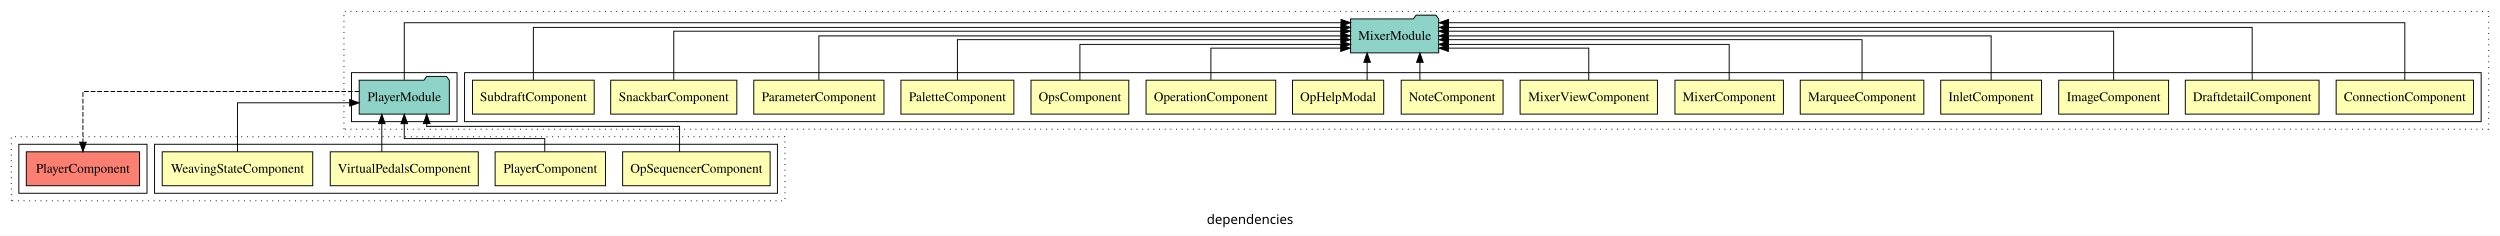
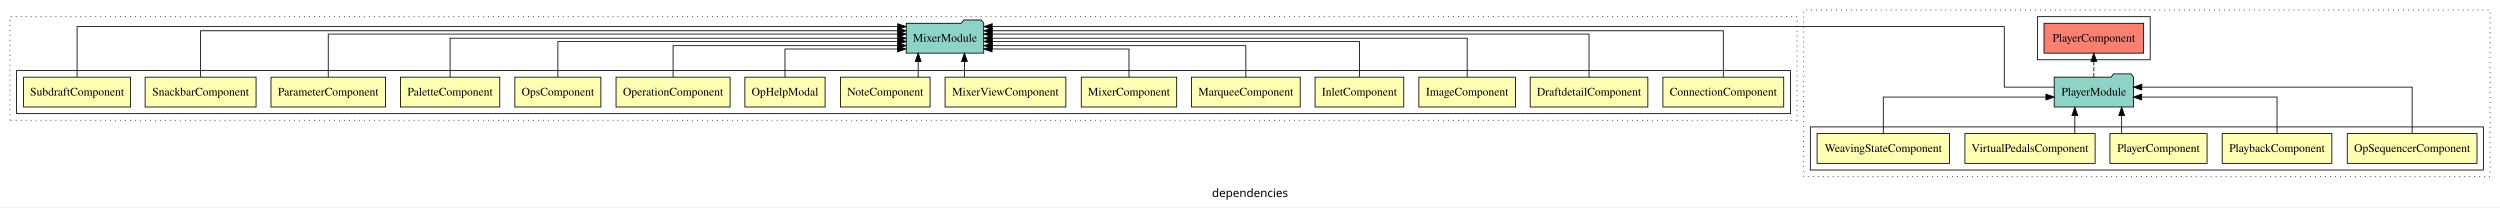
- <svg xmlns="http://www.w3.org/2000/svg" width="2653pt" height="250pt" viewBox="0.00 0.00 2653.00 249.80">
+ <svg xmlns="http://www.w3.org/2000/svg" width="3016pt" height="250pt" viewBox="0.00 0.00 3016.00 249.80">
  <g id="graph0" class="graph" transform="scale(1 1) rotate(0) translate(4 245.8)">
-     <polygon fill="white" stroke="transparent" points="-4,4 -4,-245.8 2649,-245.8 2649,4 -4,4" />
-     <text text-anchor="middle" x="1322.5" y="-8.2" font-family="sans-serif" font-size="14.00">dependencies</text>
+     <polygon fill="white" stroke="transparent" points="-4,4 -4,-245.8 3012,-245.8 3012,4 -4,4" />
+     <text text-anchor="middle" x="1504" y="-8.2" font-family="sans-serif" font-size="14.00">dependencies</text>
+     <g id="clust22" class="cluster">
+       <polygon fill="none" stroke="black" stroke-dasharray="1,5" points="2172,-32.8 2172,-233.8 3000,-233.8 3000,-32.8 2172,-32.8" />
+     </g>
+     <g id="clust23" class="cluster">
+       <polygon fill="none" stroke="black" points="2180,-40.8 2180,-92.8 2992,-92.8 2992,-40.8 2180,-40.8" />
+     </g>
+     <g id="clust30" class="cluster">
+       <polygon fill="none" stroke="black" points="2454,-173.8 2454,-225.8 2590,-225.8 2590,-173.8 2454,-173.8" />
+     </g>
    <g id="clust1" class="cluster">
-       <polygon fill="none" stroke="black" stroke-dasharray="1,5" points="361,-108.8 361,-233.8 2637,-233.8 2637,-108.8 361,-108.8" />
+       <polygon fill="none" stroke="black" stroke-dasharray="1,5" points="8,-100.8 8,-225.8 2164,-225.8 2164,-100.8 8,-100.8" />
    </g>
    <g id="clust2" class="cluster">
-       <polygon fill="none" stroke="black" points="489,-116.8 489,-168.8 2629,-168.8 2629,-116.8 489,-116.8" />
-     </g>
-     <g id="clust18" class="cluster">
-       <polygon fill="none" stroke="black" points="369,-116.8 369,-168.8 481,-168.8 481,-116.8 369,-116.8" />
-     </g>
-     <g id="clust22" class="cluster">
-       <polygon fill="none" stroke="black" stroke-dasharray="1,5" points="8,-32.8 8,-100.8 829,-100.8 829,-32.8 8,-32.8" />
-     </g>
-     <g id="clust23" class="cluster">
-       <polygon fill="none" stroke="black" points="160,-40.8 160,-92.8 821,-92.8 821,-40.8 160,-40.8" />
-     </g>
-     <g id="clust29" class="cluster">
-       <polygon fill="none" stroke="black" points="16,-40.8 16,-92.8 152,-92.8 152,-40.8 16,-40.8" />
+       <polygon fill="none" stroke="black" points="16,-108.8 16,-160.8 2156,-160.8 2156,-108.8 16,-108.8" />
    </g>
    <g id="node1" class="node">
-       <polygon fill="#ffffb3" stroke="black" points="2620.88,-160.8 2475.12,-160.8 2475.12,-124.8 2620.88,-124.8 2620.88,-160.8" />
-       <text text-anchor="middle" x="2548" y="-138.6" font-family="Times,serif" font-size="14.00">ConnectionComponent</text>
+       <polygon fill="#ffffb3" stroke="black" points="2147.88,-152.8 2002.12,-152.8 2002.12,-116.8 2147.88,-116.8 2147.88,-152.8" />
+       <text text-anchor="middle" x="2075" y="-130.6" font-family="Times,serif" font-size="14.00">ConnectionComponent</text>
    </g>
    <g id="node16" class="node">
-       <polygon fill="#8dd3c7" stroke="black" points="1522.77,-225.8 1519.77,-229.8 1498.77,-229.8 1495.77,-225.8 1429.23,-225.8 1429.23,-189.8 1522.77,-189.8 1522.77,-225.8" />
-       <text text-anchor="middle" x="1476" y="-203.6" font-family="Times,serif" font-size="14.00">MixerModule</text>
+       <polygon fill="#8dd3c7" stroke="black" points="1182.77,-217.8 1179.77,-221.8 1158.77,-221.8 1155.77,-217.8 1089.23,-217.8 1089.23,-181.8 1182.77,-181.8 1182.77,-217.8" />
+       <text text-anchor="middle" x="1136" y="-195.6" font-family="Times,serif" font-size="14.00">MixerModule</text>
    </g>
    <g id="edge1" class="edge">
-       <path fill="none" stroke="black" d="M2548,-161.12C2548,-184.46 2548,-221.8 2548,-221.8 2548,-221.8 1533.1,-221.8 1533.1,-221.8" />
-       <polygon fill="black" stroke="black" points="1533.1,-218.3 1523.1,-221.8 1533.1,-225.3 1533.1,-218.3" />
+       <path fill="none" stroke="black" d="M2075,-153.09C2075,-175.01 2075,-208.8 2075,-208.8 2075,-208.8 1192.89,-208.8 1192.89,-208.8" />
+       <polygon fill="black" stroke="black" points="1192.89,-205.3 1182.89,-208.8 1192.89,-212.3 1192.89,-205.3" />
    </g>
    <g id="node2" class="node">
-       <polygon fill="#ffffb3" stroke="black" points="2456.97,-160.8 2315.03,-160.8 2315.03,-124.8 2456.97,-124.8 2456.97,-160.8" />
-       <text text-anchor="middle" x="2386" y="-138.6" font-family="Times,serif" font-size="14.00">DraftdetailComponent</text>
+       <polygon fill="#ffffb3" stroke="black" points="1983.97,-152.8 1842.03,-152.8 1842.03,-116.8 1983.97,-116.8 1983.97,-152.8" />
+       <text text-anchor="middle" x="1913" y="-130.6" font-family="Times,serif" font-size="14.00">DraftdetailComponent</text>
    </g>
    <g id="edge2" class="edge">
-       <path fill="none" stroke="black" d="M2386,-161.09C2386,-183.01 2386,-216.8 2386,-216.8 2386,-216.8 1533.01,-216.8 1533.01,-216.8" />
-       <polygon fill="black" stroke="black" points="1533.01,-213.3 1523.01,-216.8 1533.01,-220.3 1533.01,-213.3" />
+       <path fill="none" stroke="black" d="M1913,-152.83C1913,-173.57 1913,-204.8 1913,-204.8 1913,-204.8 1192.86,-204.8 1192.86,-204.8" />
+       <polygon fill="black" stroke="black" points="1192.86,-201.3 1182.86,-204.8 1192.85,-208.3 1192.86,-201.3" />
    </g>
    <g id="node3" class="node">
-       <polygon fill="#ffffb3" stroke="black" points="2297.31,-160.8 2180.69,-160.8 2180.69,-124.8 2297.31,-124.8 2297.31,-160.8" />
-       <text text-anchor="middle" x="2239" y="-138.6" font-family="Times,serif" font-size="14.00">ImageComponent</text>
+       <polygon fill="#ffffb3" stroke="black" points="1824.31,-152.8 1707.69,-152.8 1707.69,-116.8 1824.31,-116.8 1824.31,-152.8" />
+       <text text-anchor="middle" x="1766" y="-130.6" font-family="Times,serif" font-size="14.00">ImageComponent</text>
    </g>
    <g id="edge3" class="edge">
-       <path fill="none" stroke="black" d="M2239,-160.83C2239,-181.57 2239,-212.8 2239,-212.8 2239,-212.8 1532.87,-212.8 1532.87,-212.8" />
-       <polygon fill="black" stroke="black" points="1532.87,-209.3 1522.87,-212.8 1532.87,-216.3 1532.87,-209.3" />
+       <path fill="none" stroke="black" d="M1766,-152.91C1766,-172.14 1766,-199.8 1766,-199.8 1766,-199.8 1192.84,-199.8 1192.84,-199.8" />
+       <polygon fill="black" stroke="black" points="1192.84,-196.3 1182.84,-199.8 1192.84,-203.3 1192.84,-196.3" />
    </g>
    <g id="node4" class="node">
-       <polygon fill="#ffffb3" stroke="black" points="2162.49,-160.8 2055.51,-160.8 2055.51,-124.8 2162.49,-124.8 2162.49,-160.8" />
-       <text text-anchor="middle" x="2109" y="-138.6" font-family="Times,serif" font-size="14.00">InletComponent</text>
+       <polygon fill="#ffffb3" stroke="black" points="1689.49,-152.8 1582.51,-152.8 1582.51,-116.8 1689.49,-116.8 1689.49,-152.8" />
+       <text text-anchor="middle" x="1636" y="-130.6" font-family="Times,serif" font-size="14.00">InletComponent</text>
    </g>
    <g id="edge4" class="edge">
-       <path fill="none" stroke="black" d="M2109,-160.91C2109,-180.14 2109,-207.8 2109,-207.8 2109,-207.8 1532.8,-207.8 1532.8,-207.8" />
-       <polygon fill="black" stroke="black" points="1532.8,-204.3 1522.8,-207.8 1532.8,-211.3 1532.8,-204.3" />
+       <path fill="none" stroke="black" d="M1636,-153.1C1636,-171.07 1636,-195.8 1636,-195.8 1636,-195.8 1193.04,-195.8 1193.04,-195.8" />
+       <polygon fill="black" stroke="black" points="1193.04,-192.3 1183.04,-195.8 1193.04,-199.3 1193.04,-192.3" />
    </g>
    <g id="node5" class="node">
-       <polygon fill="#ffffb3" stroke="black" points="2037.58,-160.8 1906.42,-160.8 1906.42,-124.8 2037.58,-124.8 2037.58,-160.8" />
-       <text text-anchor="middle" x="1972" y="-138.6" font-family="Times,serif" font-size="14.00">MarqueeComponent</text>
+       <polygon fill="#ffffb3" stroke="black" points="1564.58,-152.8 1433.42,-152.8 1433.42,-116.8 1564.58,-116.8 1564.58,-152.8" />
+       <text text-anchor="middle" x="1499" y="-130.6" font-family="Times,serif" font-size="14.00">MarqueeComponent</text>
    </g>
    <g id="edge5" class="edge">
-       <path fill="none" stroke="black" d="M1972,-161.1C1972,-179.07 1972,-203.8 1972,-203.8 1972,-203.8 1533.11,-203.8 1533.11,-203.8" />
-       <polygon fill="black" stroke="black" points="1533.11,-200.3 1523.11,-203.8 1533.11,-207.3 1533.11,-200.3" />
+       <path fill="none" stroke="black" d="M1499,-152.83C1499,-169.2 1499,-190.8 1499,-190.8 1499,-190.8 1193.08,-190.8 1193.08,-190.8" />
+       <polygon fill="black" stroke="black" points="1193.08,-187.3 1183.08,-190.8 1193.08,-194.3 1193.08,-187.3" />
    </g>
    <g id="node6" class="node">
-       <polygon fill="#ffffb3" stroke="black" points="1888.55,-160.8 1773.45,-160.8 1773.45,-124.8 1888.55,-124.8 1888.55,-160.8" />
-       <text text-anchor="middle" x="1831" y="-138.6" font-family="Times,serif" font-size="14.00">MixerComponent</text>
+       <polygon fill="#ffffb3" stroke="black" points="1415.55,-152.8 1300.45,-152.8 1300.45,-116.8 1415.55,-116.8 1415.55,-152.8" />
+       <text text-anchor="middle" x="1358" y="-130.6" font-family="Times,serif" font-size="14.00">MixerComponent</text>
    </g>
    <g id="edge6" class="edge">
-       <path fill="none" stroke="black" d="M1831,-160.83C1831,-177.2 1831,-198.8 1831,-198.8 1831,-198.8 1532.78,-198.8 1532.78,-198.8" />
-       <polygon fill="black" stroke="black" points="1532.78,-195.3 1522.78,-198.8 1532.78,-202.3 1532.78,-195.3" />
+       <path fill="none" stroke="black" d="M1358,-152.99C1358,-167.98 1358,-186.8 1358,-186.8 1358,-186.8 1192.81,-186.8 1192.81,-186.8" />
+       <polygon fill="black" stroke="black" points="1192.81,-183.3 1182.81,-186.8 1192.81,-190.3 1192.81,-183.3" />
    </g>
    <g id="node7" class="node">
-       <polygon fill="#ffffb3" stroke="black" points="1754.87,-160.8 1609.13,-160.8 1609.13,-124.8 1754.87,-124.8 1754.87,-160.8" />
-       <text text-anchor="middle" x="1682" y="-138.6" font-family="Times,serif" font-size="14.00">MixerViewComponent</text>
+       <polygon fill="#ffffb3" stroke="black" points="1281.87,-152.8 1136.13,-152.8 1136.13,-116.8 1281.87,-116.8 1281.87,-152.8" />
+       <text text-anchor="middle" x="1209" y="-130.6" font-family="Times,serif" font-size="14.00">MixerViewComponent</text>
    </g>
    <g id="edge7" class="edge">
-       <path fill="none" stroke="black" d="M1682,-160.99C1682,-175.98 1682,-194.8 1682,-194.8 1682,-194.8 1533,-194.8 1533,-194.8" />
-       <polygon fill="black" stroke="black" points="1533,-191.3 1523,-194.8 1533,-198.3 1533,-191.3" />
+       <path fill="none" stroke="black" d="M1159.47,-152.91C1159.47,-152.91 1159.47,-171.79 1159.47,-171.79" />
+       <polygon fill="black" stroke="black" points="1155.97,-171.79 1159.47,-181.79 1162.97,-171.79 1155.97,-171.79" />
    </g>
    <g id="node8" class="node">
-       <polygon fill="#ffffb3" stroke="black" points="1591.05,-160.8 1482.95,-160.8 1482.95,-124.8 1591.05,-124.8 1591.05,-160.8" />
-       <text text-anchor="middle" x="1537" y="-138.6" font-family="Times,serif" font-size="14.00">NoteComponent</text>
+       <polygon fill="#ffffb3" stroke="black" points="1118.05,-152.8 1009.95,-152.8 1009.95,-116.8 1118.05,-116.8 1118.05,-152.8" />
+       <text text-anchor="middle" x="1064" y="-130.6" font-family="Times,serif" font-size="14.00">NoteComponent</text>
    </g>
    <g id="edge8" class="edge">
-       <path fill="none" stroke="black" d="M1502.81,-160.91C1502.81,-160.91 1502.81,-179.79 1502.81,-179.79" />
-       <polygon fill="black" stroke="black" points="1499.31,-179.79 1502.81,-189.79 1506.31,-179.79 1499.31,-179.79" />
+       <path fill="none" stroke="black" d="M1103.69,-152.91C1103.69,-152.91 1103.69,-171.79 1103.69,-171.79" />
+       <polygon fill="black" stroke="black" points="1100.19,-171.79 1103.69,-181.79 1107.19,-171.79 1100.19,-171.79" />
    </g>
    <g id="node9" class="node">
-       <polygon fill="#ffffb3" stroke="black" points="1464.38,-160.8 1367.62,-160.8 1367.62,-124.8 1464.38,-124.8 1464.38,-160.8" />
-       <text text-anchor="middle" x="1416" y="-138.6" font-family="Times,serif" font-size="14.00">OpHelpModal</text>
+       <polygon fill="#ffffb3" stroke="black" points="991.38,-152.8 894.62,-152.8 894.62,-116.8 991.38,-116.8 991.38,-152.8" />
+       <text text-anchor="middle" x="943" y="-130.6" font-family="Times,serif" font-size="14.00">OpHelpModal</text>
    </g>
    <g id="edge9" class="edge">
-       <path fill="none" stroke="black" d="M1446.78,-160.91C1446.78,-160.91 1446.78,-179.79 1446.78,-179.79" />
-       <polygon fill="black" stroke="black" points="1443.28,-179.79 1446.78,-189.79 1450.28,-179.79 1443.28,-179.79" />
+       <path fill="none" stroke="black" d="M943,-152.99C943,-167.98 943,-186.8 943,-186.8 943,-186.8 1078.79,-186.8 1078.79,-186.8" />
+       <polygon fill="black" stroke="black" points="1078.79,-190.3 1088.79,-186.8 1078.79,-183.3 1078.79,-190.3" />
    </g>
    <g id="node10" class="node">
-       <polygon fill="#ffffb3" stroke="black" points="1349.81,-160.8 1212.19,-160.8 1212.19,-124.8 1349.81,-124.8 1349.81,-160.8" />
-       <text text-anchor="middle" x="1281" y="-138.6" font-family="Times,serif" font-size="14.00">OperationComponent</text>
+       <polygon fill="#ffffb3" stroke="black" points="876.81,-152.8 739.19,-152.8 739.19,-116.8 876.81,-116.8 876.81,-152.8" />
+       <text text-anchor="middle" x="808" y="-130.6" font-family="Times,serif" font-size="14.00">OperationComponent</text>
    </g>
    <g id="edge10" class="edge">
-       <path fill="none" stroke="black" d="M1281,-160.99C1281,-175.98 1281,-194.8 1281,-194.8 1281,-194.8 1418.8,-194.8 1418.8,-194.8" />
-       <polygon fill="black" stroke="black" points="1418.8,-198.3 1428.8,-194.8 1418.8,-191.3 1418.8,-198.3" />
+       <path fill="none" stroke="black" d="M808,-152.83C808,-169.2 808,-190.8 808,-190.8 808,-190.8 1079.01,-190.8 1079.01,-190.8" />
+       <polygon fill="black" stroke="black" points="1079.01,-194.3 1089.01,-190.8 1079.01,-187.3 1079.01,-194.3" />
    </g>
    <g id="node11" class="node">
-       <polygon fill="#ffffb3" stroke="black" points="1193.89,-160.8 1090.11,-160.8 1090.11,-124.8 1193.89,-124.8 1193.89,-160.8" />
-       <text text-anchor="middle" x="1142" y="-138.6" font-family="Times,serif" font-size="14.00">OpsComponent</text>
+       <polygon fill="#ffffb3" stroke="black" points="720.89,-152.8 617.11,-152.8 617.11,-116.8 720.89,-116.8 720.89,-152.8" />
+       <text text-anchor="middle" x="669" y="-130.6" font-family="Times,serif" font-size="14.00">OpsComponent</text>
    </g>
    <g id="edge11" class="edge">
-       <path fill="none" stroke="black" d="M1142,-160.83C1142,-177.2 1142,-198.8 1142,-198.8 1142,-198.8 1419.21,-198.8 1419.21,-198.8" />
-       <polygon fill="black" stroke="black" points="1419.21,-202.3 1429.21,-198.8 1419.21,-195.3 1419.21,-202.3" />
+       <path fill="none" stroke="black" d="M669,-153.1C669,-171.07 669,-195.8 669,-195.8 669,-195.8 1079.08,-195.8 1079.08,-195.8" />
+       <polygon fill="black" stroke="black" points="1079.08,-199.3 1089.08,-195.8 1079.08,-192.3 1079.08,-199.3" />
    </g>
    <g id="node12" class="node">
-       <polygon fill="#ffffb3" stroke="black" points="1071.93,-160.8 952.07,-160.8 952.07,-124.8 1071.93,-124.8 1071.93,-160.8" />
-       <text text-anchor="middle" x="1012" y="-138.6" font-family="Times,serif" font-size="14.00">PaletteComponent</text>
+       <polygon fill="#ffffb3" stroke="black" points="598.93,-152.8 479.07,-152.8 479.07,-116.8 598.93,-116.8 598.93,-152.8" />
+       <text text-anchor="middle" x="539" y="-130.6" font-family="Times,serif" font-size="14.00">PaletteComponent</text>
    </g>
    <g id="edge12" class="edge">
-       <path fill="none" stroke="black" d="M1012,-161.1C1012,-179.07 1012,-203.8 1012,-203.8 1012,-203.8 1418.96,-203.8 1418.96,-203.8" />
-       <polygon fill="black" stroke="black" points="1418.96,-207.3 1428.96,-203.8 1418.96,-200.3 1418.96,-207.3" />
+       <path fill="none" stroke="black" d="M539,-152.91C539,-172.14 539,-199.8 539,-199.8 539,-199.8 1079.15,-199.8 1079.15,-199.8" />
+       <polygon fill="black" stroke="black" points="1079.15,-203.3 1089.15,-199.8 1079.15,-196.3 1079.15,-203.3" />
    </g>
    <g id="node13" class="node">
-       <polygon fill="#ffffb3" stroke="black" points="934.08,-160.8 795.92,-160.8 795.92,-124.8 934.08,-124.8 934.08,-160.8" />
-       <text text-anchor="middle" x="865" y="-138.6" font-family="Times,serif" font-size="14.00">ParameterComponent</text>
+       <polygon fill="#ffffb3" stroke="black" points="461.08,-152.8 322.92,-152.8 322.92,-116.8 461.08,-116.8 461.08,-152.8" />
+       <text text-anchor="middle" x="392" y="-130.6" font-family="Times,serif" font-size="14.00">ParameterComponent</text>
    </g>
    <g id="edge13" class="edge">
-       <path fill="none" stroke="black" d="M865,-160.91C865,-180.14 865,-207.8 865,-207.8 865,-207.8 1419.07,-207.8 1419.07,-207.8" />
-       <polygon fill="black" stroke="black" points="1419.07,-211.3 1429.07,-207.8 1419.07,-204.3 1419.07,-211.3" />
+       <path fill="none" stroke="black" d="M392,-152.83C392,-173.57 392,-204.8 392,-204.8 392,-204.8 1079.18,-204.8 1079.18,-204.8" />
+       <polygon fill="black" stroke="black" points="1079.18,-208.3 1089.18,-204.8 1079.18,-201.3 1079.18,-208.3" />
    </g>
    <g id="node14" class="node">
-       <polygon fill="#ffffb3" stroke="black" points="777.92,-160.8 644.08,-160.8 644.08,-124.8 777.92,-124.8 777.92,-160.8" />
-       <text text-anchor="middle" x="711" y="-138.6" font-family="Times,serif" font-size="14.00">SnackbarComponent</text>
+       <polygon fill="#ffffb3" stroke="black" points="304.92,-152.8 171.08,-152.8 171.08,-116.8 304.92,-116.8 304.92,-152.8" />
+       <text text-anchor="middle" x="238" y="-130.6" font-family="Times,serif" font-size="14.00">SnackbarComponent</text>
    </g>
    <g id="edge14" class="edge">
-       <path fill="none" stroke="black" d="M711,-160.83C711,-181.57 711,-212.8 711,-212.8 711,-212.8 1419.01,-212.8 1419.01,-212.8" />
-       <polygon fill="black" stroke="black" points="1419.01,-216.3 1429.01,-212.8 1419.01,-209.3 1419.01,-216.3" />
+       <path fill="none" stroke="black" d="M238,-153.09C238,-175.01 238,-208.8 238,-208.8 238,-208.8 1078.98,-208.8 1078.98,-208.8" />
+       <polygon fill="black" stroke="black" points="1078.98,-212.3 1088.98,-208.8 1078.98,-205.3 1078.98,-212.3" />
    </g>
    <g id="node15" class="node">
-       <polygon fill="#ffffb3" stroke="black" points="626.55,-160.8 497.45,-160.8 497.45,-124.8 626.55,-124.8 626.55,-160.8" />
-       <text text-anchor="middle" x="562" y="-138.6" font-family="Times,serif" font-size="14.00">SubdraftComponent</text>
+       <polygon fill="#ffffb3" stroke="black" points="153.55,-152.8 24.45,-152.8 24.45,-116.8 153.55,-116.8 153.55,-152.8" />
+       <text text-anchor="middle" x="89" y="-130.6" font-family="Times,serif" font-size="14.00">SubdraftComponent</text>
    </g>
    <g id="edge15" class="edge">
-       <path fill="none" stroke="black" d="M562,-161.09C562,-183.01 562,-216.8 562,-216.8 562,-216.8 1419.1,-216.8 1419.1,-216.8" />
-       <polygon fill="black" stroke="black" points="1419.1,-220.3 1429.1,-216.8 1419.1,-213.3 1419.1,-220.3" />
+       <path fill="none" stroke="black" d="M89,-153.12C89,-176.46 89,-213.8 89,-213.8 89,-213.8 1078.98,-213.8 1078.98,-213.8" />
+       <polygon fill="black" stroke="black" points="1078.98,-217.3 1088.98,-213.8 1078.98,-210.3 1078.98,-217.3" />
    </g>
    <g id="node17" class="node">
-       <polygon fill="#8dd3c7" stroke="black" points="472.82,-160.8 469.82,-164.8 448.82,-164.8 445.82,-160.8 377.18,-160.8 377.18,-124.8 472.82,-124.8 472.82,-160.8" />
-       <text text-anchor="middle" x="425" y="-138.6" font-family="Times,serif" font-size="14.00">PlayerModule</text>
+       <polygon fill="#8dd3c7" stroke="black" points="2569.82,-152.8 2566.82,-156.8 2545.82,-156.8 2542.82,-152.8 2474.18,-152.8 2474.18,-116.8 2569.82,-116.8 2569.82,-152.8" />
+       <text text-anchor="middle" x="2522" y="-130.6" font-family="Times,serif" font-size="14.00">PlayerModule</text>
    </g>
    <g id="edge16" class="edge">
-       <path fill="none" stroke="black" d="M425,-161.12C425,-184.46 425,-221.8 425,-221.8 425,-221.8 1419.14,-221.8 1419.14,-221.8" />
-       <polygon fill="black" stroke="black" points="1419.14,-225.3 1429.14,-221.8 1419.14,-218.3 1419.14,-225.3" />
+       <path fill="none" stroke="black" d="M2474.3,-140.8C2445.36,-140.8 2413.97,-140.8 2413.97,-140.8 2413.97,-140.8 2413.97,-213.8 2413.97,-213.8 2413.97,-213.8 1193,-213.8 1193,-213.8" />
+       <polygon fill="black" stroke="black" points="1193,-210.3 1183,-213.8 1193,-217.3 1193,-210.3" />
+     </g>
+     <g id="node23" class="node">
+       <polygon fill="#fb8072" stroke="black" points="2582.1,-217.8 2461.9,-217.8 2461.9,-181.8 2582.1,-181.8 2582.1,-217.8" />
+       <text text-anchor="middle" x="2522" y="-195.6" font-family="Times,serif" font-size="14.00">PlayerComponent </text>
+     </g>
+     <g id="edge22" class="edge">
+       <path fill="none" stroke="black" stroke-dasharray="5,2" d="M2522,-152.91C2522,-152.91 2522,-171.79 2522,-171.79" />
+       <polygon fill="black" stroke="black" points="2518.5,-171.79 2522,-181.79 2525.5,-171.79 2518.5,-171.79" />
+     </g>
+     <g id="node18" class="node">
+       <polygon fill="#ffffb3" stroke="black" points="2984.25,-84.8 2827.75,-84.8 2827.75,-48.8 2984.25,-48.8 2984.25,-84.8" />
+       <text text-anchor="middle" x="2906" y="-62.6" font-family="Times,serif" font-size="14.00">OpSequencerComponent</text>
+     </g>
+     <g id="edge17" class="edge">
+       <path fill="none" stroke="black" d="M2906,-85.09C2906,-107.01 2906,-140.8 2906,-140.8 2906,-140.8 2579.86,-140.8 2579.86,-140.8" />
+       <polygon fill="black" stroke="black" points="2579.86,-137.3 2569.86,-140.8 2579.86,-144.3 2579.86,-137.3" />
+     </g>
+     <g id="node19" class="node">
+       <polygon fill="#ffffb3" stroke="black" points="2809.15,-84.8 2676.85,-84.8 2676.85,-48.8 2809.15,-48.8 2809.15,-84.8" />
+       <text text-anchor="middle" x="2743" y="-62.6" font-family="Times,serif" font-size="14.00">PlaybackComponent</text>
+     </g>
+     <g id="edge18" class="edge">
+       <path fill="none" stroke="black" d="M2743,-85.07C2743,-103.36 2743,-128.8 2743,-128.8 2743,-128.8 2579.68,-128.8 2579.68,-128.8" />
+       <polygon fill="black" stroke="black" points="2579.68,-125.3 2569.68,-128.8 2579.68,-132.3 2579.68,-125.3" />
+     </g>
+     <g id="node20" class="node">
+       <polygon fill="#ffffb3" stroke="black" points="2658.6,-84.8 2541.4,-84.8 2541.4,-48.8 2658.6,-48.8 2658.6,-84.8" />
+       <text text-anchor="middle" x="2600" y="-62.6" font-family="Times,serif" font-size="14.00">PlayerComponent</text>
+     </g>
+     <g id="edge19" class="edge">
+       <path fill="none" stroke="black" d="M2555.56,-85.02C2555.56,-85.02 2555.56,-106.53 2555.56,-106.53" />
+       <polygon fill="black" stroke="black" points="2552.06,-106.53 2555.56,-116.53 2559.06,-106.53 2552.06,-106.53" />
+     </g>
+     <g id="node21" class="node">
+       <polygon fill="#ffffb3" stroke="black" points="2523.54,-84.8 2366.46,-84.8 2366.46,-48.8 2523.54,-48.8 2523.54,-84.8" />
+       <text text-anchor="middle" x="2445" y="-62.6" font-family="Times,serif" font-size="14.00">VirtualPedalsComponent</text>
+     </g>
+     <g id="edge20" class="edge">
+       <path fill="none" stroke="black" d="M2499.06,-85.02C2499.06,-85.02 2499.06,-106.53 2499.06,-106.53" />
+       <polygon fill="black" stroke="black" points="2495.56,-106.53 2499.06,-116.53 2502.56,-106.53 2495.56,-106.53" />
    </g>
    <g id="node22" class="node">
-       <polygon fill="#fb8072" stroke="black" points="144.1,-84.8 23.9,-84.8 23.9,-48.8 144.1,-48.8 144.1,-84.8" />
-       <text text-anchor="middle" x="84" y="-62.6" font-family="Times,serif" font-size="14.00">PlayerComponent </text>
+       <polygon fill="#ffffb3" stroke="black" points="2347.86,-84.8 2188.14,-84.8 2188.14,-48.8 2347.86,-48.8 2347.86,-84.8" />
+       <text text-anchor="middle" x="2268" y="-62.6" font-family="Times,serif" font-size="14.00">WeavingStateComponent</text>
    </g>
    <g id="edge21" class="edge">
-       <path fill="none" stroke="black" stroke-dasharray="5,2" d="M377.23,-148.8C283.38,-148.8 84,-148.8 84,-148.8 84,-148.8 84,-95 84,-95" />
-       <polygon fill="black" stroke="black" points="87.5,-95 84,-85 80.5,-95 87.5,-95" />
-     </g>
-     <g id="node18" class="node">
-       <polygon fill="#ffffb3" stroke="black" points="813.25,-84.8 656.75,-84.8 656.75,-48.8 813.25,-48.8 813.25,-84.8" />
-       <text text-anchor="middle" x="735" y="-62.6" font-family="Times,serif" font-size="14.00">OpSequencerComponent</text>
-     </g>
-     <g id="edge17" class="edge">
-       <path fill="none" stroke="black" d="M717.17,-84.84C717.17,-97.36 717.17,-111.8 717.17,-111.8 717.17,-111.8 448.83,-111.8 448.83,-111.8 448.83,-111.8 448.83,-114.77 448.83,-114.77" />
-       <polygon fill="black" stroke="black" points="445.33,-114.77 448.83,-124.77 452.33,-114.77 445.33,-114.77" />
-     </g>
-     <g id="node19" class="node">
-       <polygon fill="#ffffb3" stroke="black" points="638.6,-84.8 521.4,-84.8 521.4,-48.8 638.6,-48.8 638.6,-84.8" />
-       <text text-anchor="middle" x="580" y="-62.6" font-family="Times,serif" font-size="14.00">PlayerComponent</text>
-     </g>
-     <g id="edge18" class="edge">
-       <path fill="none" stroke="black" d="M574.11,-85.04C574.11,-92.23 574.11,-98.8 574.11,-98.8 574.11,-98.8 425,-98.8 425,-98.8 425,-98.8 425,-114.65 425,-114.65" />
-       <polygon fill="black" stroke="black" points="421.5,-114.65 425,-124.65 428.5,-114.65 421.5,-114.65" />
-     </g>
-     <g id="node20" class="node">
-       <polygon fill="#ffffb3" stroke="black" points="503.54,-84.8 346.46,-84.8 346.46,-48.8 503.54,-48.8 503.54,-84.8" />
-       <text text-anchor="middle" x="425" y="-62.6" font-family="Times,serif" font-size="14.00">VirtualPedalsComponent</text>
-     </g>
-     <g id="edge19" class="edge">
-       <path fill="none" stroke="black" d="M401.17,-84.81C401.17,-84.81 401.17,-114.65 401.17,-114.65" />
-       <polygon fill="black" stroke="black" points="397.67,-114.65 401.17,-124.65 404.67,-114.65 397.67,-114.65" />
-     </g>
-     <g id="node21" class="node">
-       <polygon fill="#ffffb3" stroke="black" points="327.86,-84.8 168.14,-84.8 168.14,-48.8 327.86,-48.8 327.86,-84.8" />
-       <text text-anchor="middle" x="248" y="-62.6" font-family="Times,serif" font-size="14.00">WeavingStateComponent</text>
-     </g>
-     <g id="edge20" class="edge">
-       <path fill="none" stroke="black" d="M248,-84.83C248,-105.57 248,-136.8 248,-136.8 248,-136.8 367.1,-136.8 367.1,-136.8" />
-       <polygon fill="black" stroke="black" points="367.1,-140.3 377.1,-136.8 367.1,-133.3 367.1,-140.3" />
+       <path fill="none" stroke="black" d="M2268,-85.07C2268,-103.36 2268,-128.8 2268,-128.8 2268,-128.8 2464.22,-128.8 2464.22,-128.8" />
+       <polygon fill="black" stroke="black" points="2464.22,-132.3 2474.22,-128.8 2464.22,-125.3 2464.22,-132.3" />
    </g>
  </g>
</svg>
